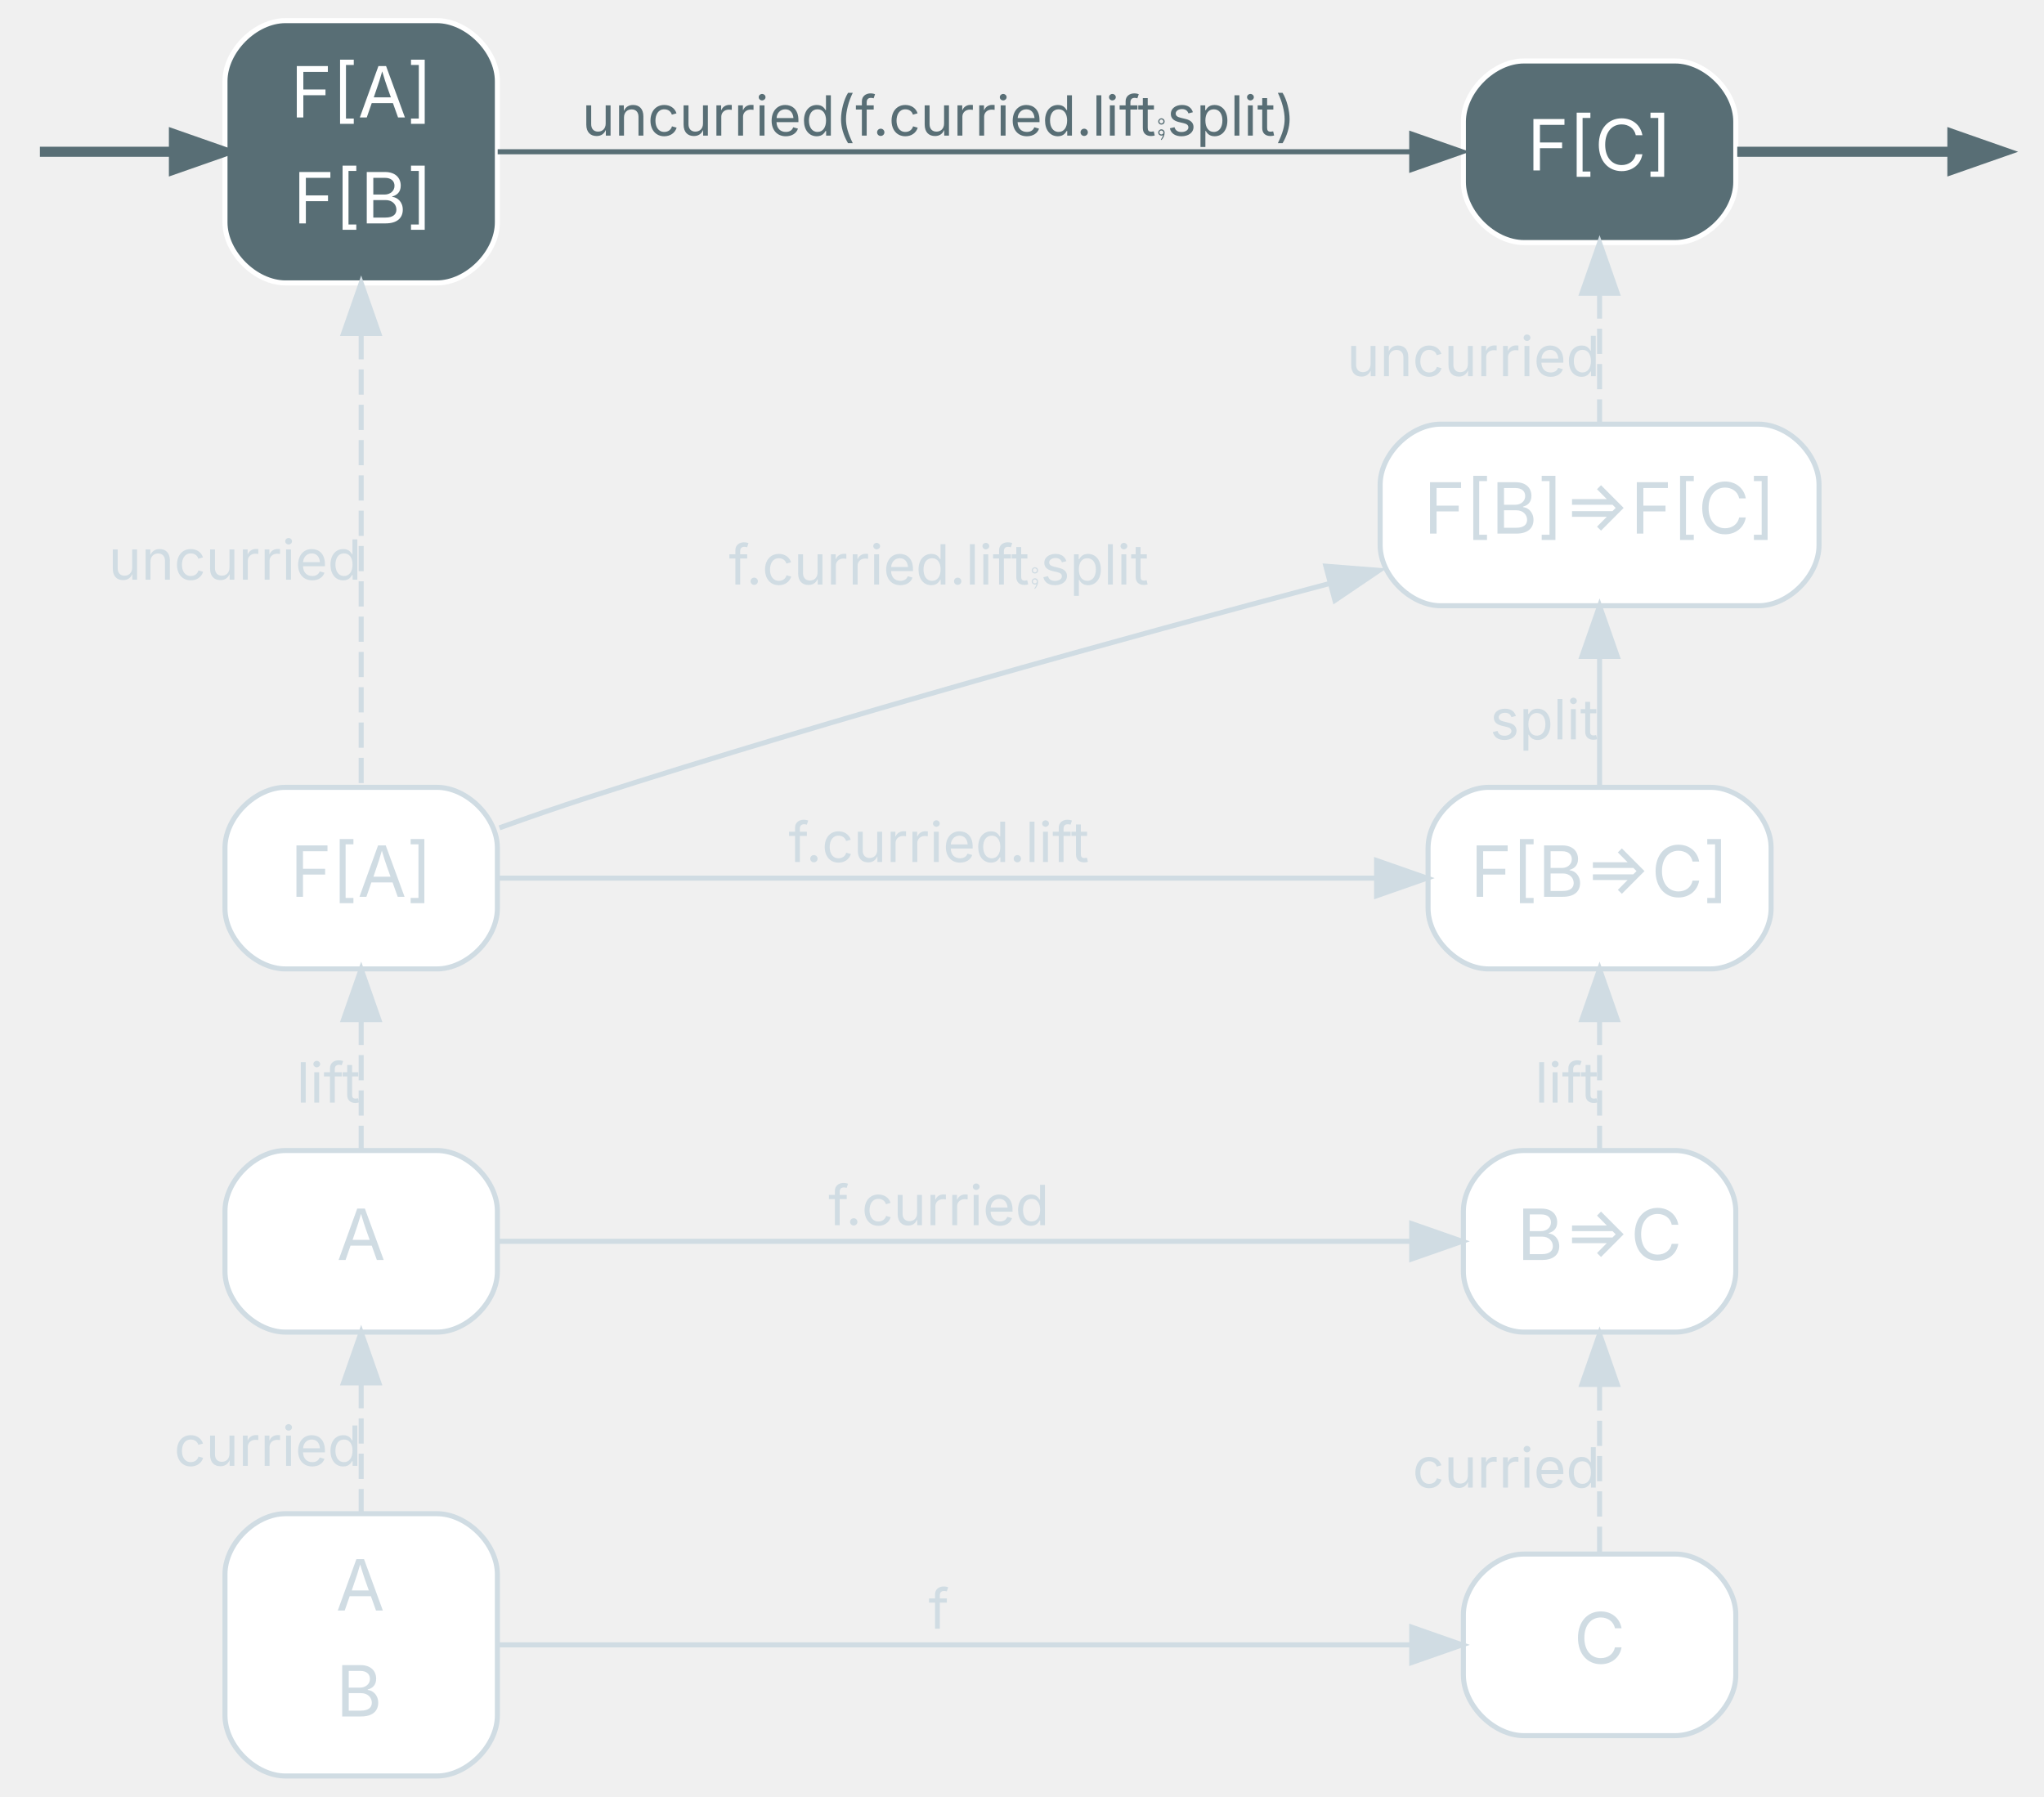
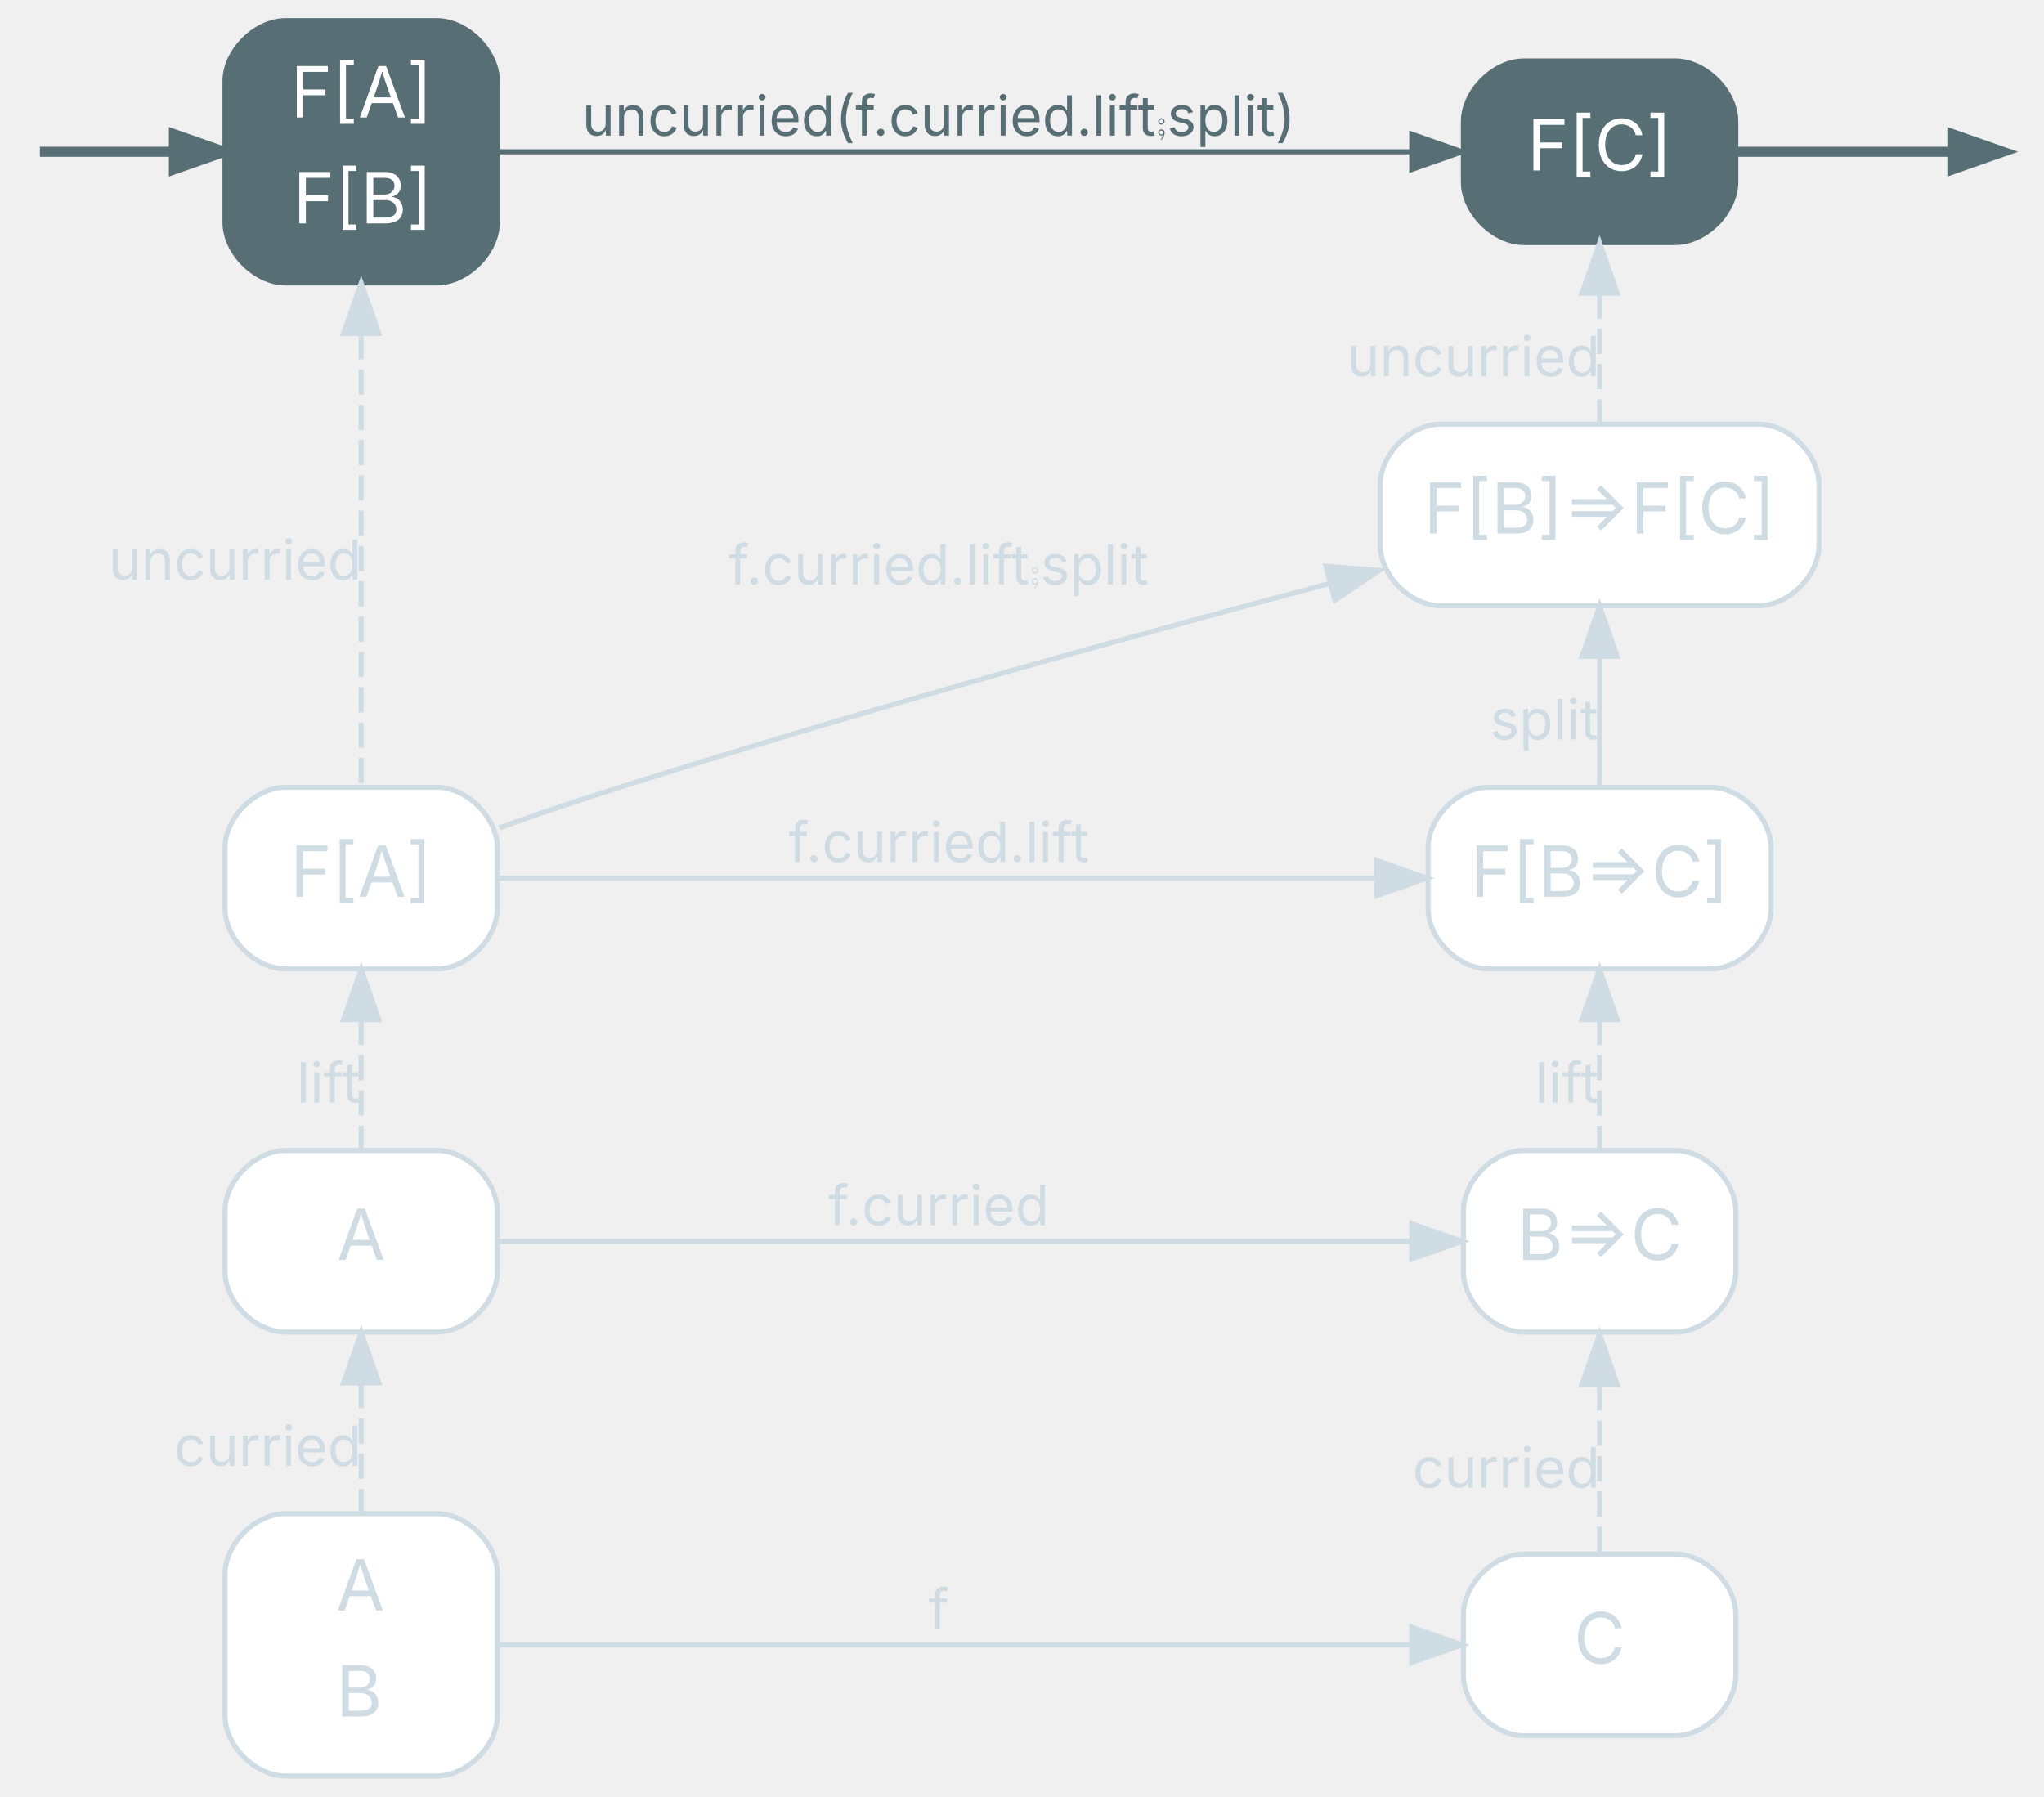
<svg xmlns="http://www.w3.org/2000/svg" width="405pt" height="356pt" viewBox="0.00 0.00 405.20 356.00">
  <g id="graph0" class="graph" transform="scale(1 1) rotate(0) translate(4 352)">
    <g id="node3" class="node start">
-       <path fill="#586e75" stroke="#ffffff" d="M82.6,-348C82.6,-348 52.6,-348 52.6,-348 46.6,-348 40.6,-342 40.6,-336 40.6,-336 40.6,-308 40.6,-308 40.6,-302 46.6,-296 52.6,-296 52.6,-296 82.6,-296 82.6,-296 88.6,-296 94.6,-302 94.6,-308 94.6,-308 94.6,-336 94.6,-336 94.6,-342 88.6,-348 82.6,-348" />
+       <path fill="#586e75" stroke="#586e75" d="M82.6,-348C82.6,-348 52.6,-348 52.6,-348 46.6,-348 40.6,-342 40.6,-336 40.6,-336 40.6,-308 40.6,-308 40.6,-302 46.6,-296 52.6,-296 52.6,-296 82.6,-296 82.6,-296 88.6,-296 94.6,-302 94.6,-308 94.6,-308 94.6,-336 94.6,-336 94.6,-342 88.6,-348 82.6,-348" />
      <text text-anchor="start" x="53.6" y="-328.8" font-family="Inter,Arial" font-size="14.00" fill="#ffffff">F[A]</text>
      <text text-anchor="start" x="54.1" y="-307.8" font-family="Inter,Arial" font-size="14.00" fill="#ffffff">F[B]</text>
    </g>
    <g id="edge13" class="edge start">
      <path fill="none" stroke="#586e75" stroke-width="2" d="M3.91,-322C7.37,-322 18.49,-322 30.42,-322" />
      <polygon fill="#586e75" stroke="#586e75" stroke-width="2" points="30.48,-325.5 40.48,-322 30.48,-318.5 30.48,-325.5" />
    </g>
    <g id="node4" class="node goal">
-       <path fill="#586e75" stroke="#ffffff" d="M328.1,-340C328.1,-340 298.1,-340 298.1,-340 292.1,-340 286.1,-334 286.1,-328 286.1,-328 286.1,-316 286.1,-316 286.1,-310 292.1,-304 298.1,-304 298.1,-304 328.1,-304 328.1,-304 334.1,-304 340.1,-310 340.1,-316 340.1,-316 340.1,-328 340.1,-328 340.1,-334 334.1,-340 328.1,-340" />
+       <path fill="#586e75" stroke="#586e75" d="M328.1,-340C328.1,-340 298.1,-340 298.1,-340 292.1,-340 286.1,-334 286.1,-328 286.1,-328 286.1,-316 286.1,-316 286.1,-310 292.1,-304 298.1,-304 298.1,-304 328.1,-304 328.1,-304 334.1,-304 340.1,-310 340.1,-316 340.1,-316 340.1,-328 340.1,-328 340.1,-334 334.1,-340 328.1,-340" />
      <text text-anchor="middle" x="313.1" y="-318.3" font-family="Inter,Arial" font-size="14.00" fill="#ffffff">F[C]</text>
    </g>
    <g id="edge1" class="edge">
      <path fill="none" stroke="#586e75" d="M94.66,-322C138.21,-322 225.88,-322 275.57,-322" />
      <polygon fill="#586e75" stroke="#586e75" points="275.86,-325.5 285.86,-322 275.86,-318.5 275.86,-325.5" />
      <text text-anchor="middle" x="182.1" y="-325.2" font-family="Inter,Arial" font-size="11.00" fill="#586e75">uncurried(f.curried.lift⨾split)</text>
    </g>
    <g id="node9" class="node disabled">
      <path fill="#ffffff" stroke="#d0dce3" d="M82.6,-196C82.6,-196 52.6,-196 52.6,-196 46.6,-196 40.6,-190 40.6,-184 40.6,-184 40.6,-172 40.6,-172 40.6,-166 46.6,-160 52.6,-160 52.6,-160 82.6,-160 82.6,-160 88.6,-160 94.6,-166 94.6,-172 94.6,-172 94.6,-184 94.6,-184 94.6,-190 88.6,-196 82.6,-196" />
      <text text-anchor="middle" x="67.6" y="-174.3" font-family="Inter,Arial" font-size="14.00" fill="#d0dce3">F[A]</text>
    </g>
    <g id="edge3" class="edge lift,disabled">
      <path fill="none" stroke="#d0dce3" stroke-dasharray="5,2" d="M67.6,-285.85C67.6,-255.99 67.6,-226.14 67.6,-196.28" />
      <polygon fill="#d0dce3" stroke="#d0dce3" points="64.1,-285.97 67.6,-295.97 71.1,-285.97 64.1,-285.97" />
      <text text-anchor="middle" x="42.6" y="-237.16" font-family="Inter,Arial" font-size="11.00" fill="#d0dce3">uncurried</text>
    </g>
    <g id="edge14" class="edge goal">
      <path fill="none" stroke="#586e75" stroke-width="2" d="M340.39,-322C354.8,-322 371.92,-322 382.97,-322" />
      <polygon fill="#586e75" stroke="#586e75" stroke-width="2" points="383.04,-325.5 393.04,-322 383.04,-318.5 383.04,-325.5" />
    </g>
    <g id="node11" class="node disabled">
      <path fill="#ffffff" stroke="#d0dce3" d="M344.6,-268C344.6,-268 281.6,-268 281.6,-268 275.6,-268 269.6,-262 269.6,-256 269.6,-256 269.6,-244 269.6,-244 269.6,-238 275.6,-232 281.6,-232 281.6,-232 344.6,-232 344.6,-232 350.6,-232 356.6,-238 356.6,-244 356.6,-244 356.6,-256 356.6,-256 356.6,-262 350.6,-268 344.6,-268" />
      <text text-anchor="middle" x="313.1" y="-246.3" font-family="Inter,Arial" font-size="14.00" fill="#d0dce3">F[B]=&gt;F[C]</text>
    </g>
    <g id="edge6" class="edge lift,disabled">
      <path fill="none" stroke="#d0dce3" stroke-dasharray="5,2" d="M313.1,-293.92C313.1,-285.37 313.1,-276.83 313.1,-268.28" />
      <polygon fill="#d0dce3" stroke="#d0dce3" points="309.6,-293.95 313.1,-303.95 316.6,-293.95 309.6,-293.95" />
      <text text-anchor="middle" x="288.1" y="-277.51" font-family="Inter,Arial" font-size="11.00" fill="#d0dce3">uncurried</text>
    </g>
    <g id="node5" class="node disabled">
      <path fill="#ffffff" stroke="#d0dce3" d="M82.6,-52C82.6,-52 52.6,-52 52.6,-52 46.6,-52 40.6,-46 40.6,-40 40.6,-40 40.6,-12 40.6,-12 40.6,-6 46.6,0 52.6,0 52.6,0 82.6,0 82.6,0 88.6,0 94.6,-6 94.6,-12 94.6,-12 94.6,-40 94.6,-40 94.6,-46 88.6,-52 82.6,-52" />
      <text text-anchor="start" x="62.6" y="-32.8" font-family="Inter,Arial" font-size="14.00" fill="#d0dce3">A</text>
      <text text-anchor="start" x="62.6" y="-11.8" font-family="Inter,Arial" font-size="14.00" fill="#d0dce3">B</text>
    </g>
    <g id="node6" class="node disabled">
      <path fill="#ffffff" stroke="#d0dce3" d="M328.1,-44C328.1,-44 298.1,-44 298.1,-44 292.1,-44 286.1,-38 286.1,-32 286.1,-32 286.1,-20 286.1,-20 286.1,-14 292.1,-8 298.1,-8 298.1,-8 328.1,-8 328.1,-8 334.1,-8 340.1,-14 340.1,-20 340.1,-20 340.1,-32 340.1,-32 340.1,-38 334.1,-44 328.1,-44" />
      <text text-anchor="middle" x="313.1" y="-22.3" font-family="Inter,Arial" font-size="14.00" fill="#d0dce3">C</text>
    </g>
    <g id="edge2" class="edge disabled">
      <path fill="none" stroke="#d0dce3" d="M94.66,-26C138.21,-26 225.88,-26 275.57,-26" />
      <polygon fill="#d0dce3" stroke="#d0dce3" points="275.86,-29.5 285.86,-26 275.86,-22.5 275.86,-29.5" />
      <text text-anchor="middle" x="182.1" y="-29.2" font-family="Inter,Arial" font-size="11.00" fill="#d0dce3">f</text>
    </g>
    <g id="node7" class="node disabled">
      <path fill="#ffffff" stroke="#d0dce3" d="M82.6,-124C82.6,-124 52.6,-124 52.6,-124 46.6,-124 40.6,-118 40.6,-112 40.6,-112 40.6,-100 40.6,-100 40.6,-94 46.6,-88 52.6,-88 52.6,-88 82.6,-88 82.6,-88 88.6,-88 94.6,-94 94.6,-100 94.6,-100 94.6,-112 94.6,-112 94.6,-118 88.6,-124 82.6,-124" />
      <text text-anchor="middle" x="67.6" y="-102.3" font-family="Inter,Arial" font-size="14.00" fill="#d0dce3">A</text>
    </g>
    <g id="edge5" class="edge lift,disabled">
      <path fill="none" stroke="#d0dce3" stroke-dasharray="5,2" d="M67.6,-77.9C67.6,-69.35 67.6,-60.8 67.6,-52.25" />
      <polygon fill="#d0dce3" stroke="#d0dce3" points="64.1,-77.94 67.6,-87.94 71.1,-77.94 64.1,-77.94" />
      <text text-anchor="middle" x="49.1" y="-61.49" font-family="Inter,Arial" font-size="11.00" fill="#d0dce3">curried</text>
    </g>
    <g id="node8" class="node disabled">
      <path fill="#ffffff" stroke="#d0dce3" d="M328.1,-124C328.1,-124 298.1,-124 298.1,-124 292.1,-124 286.1,-118 286.1,-112 286.1,-112 286.1,-100 286.1,-100 286.1,-94 292.1,-88 298.1,-88 298.1,-88 328.1,-88 328.1,-88 334.1,-88 340.1,-94 340.1,-100 340.1,-100 340.1,-112 340.1,-112 340.1,-118 334.1,-124 328.1,-124" />
      <text text-anchor="middle" x="313.1" y="-102.3" font-family="Inter,Arial" font-size="14.00" fill="#d0dce3">B=&gt;C</text>
    </g>
    <g id="edge10" class="edge disabled">
      <path fill="none" stroke="#d0dce3" d="M94.66,-106C138.21,-106 225.88,-106 275.57,-106" />
      <polygon fill="#d0dce3" stroke="#d0dce3" points="275.86,-109.5 285.86,-106 275.86,-102.5 275.86,-109.5" />
      <text text-anchor="middle" x="182.1" y="-109.2" font-family="Inter,Arial" font-size="11.00" fill="#d0dce3">f.curried</text>
    </g>
    <g id="edge9" class="edge lift,disabled">
      <path fill="none" stroke="#d0dce3" stroke-dasharray="5,2" d="M313.1,-77.43C313.1,-66.33 313.1,-55.23 313.1,-44.12" />
      <polygon fill="#d0dce3" stroke="#d0dce3" points="309.6,-77.63 313.1,-87.63 316.6,-77.63 309.6,-77.63" />
      <text text-anchor="middle" x="294.6" y="-57.18" font-family="Inter,Arial" font-size="11.00" fill="#d0dce3">curried</text>
    </g>
    <g id="edge4" class="edge lift,disabled">
      <path fill="none" stroke="#d0dce3" stroke-dasharray="5,2" d="M67.6,-149.92C67.6,-141.37 67.6,-132.83 67.6,-124.28" />
      <polygon fill="#d0dce3" stroke="#d0dce3" points="64.1,-149.95 67.6,-159.95 71.1,-149.95 64.1,-149.95" />
      <text text-anchor="middle" x="61.1" y="-133.51" font-family="Inter,Arial" font-size="11.00" fill="#d0dce3">lift</text>
    </g>
    <g id="node10" class="node disabled">
      <path fill="#ffffff" stroke="#d0dce3" d="M335.1,-196C335.1,-196 291.1,-196 291.1,-196 285.1,-196 279.1,-190 279.1,-184 279.1,-184 279.1,-172 279.1,-172 279.1,-166 285.1,-160 291.1,-160 291.1,-160 335.1,-160 335.1,-160 341.1,-160 347.1,-166 347.1,-172 347.1,-172 347.1,-184 347.1,-184 347.1,-190 341.1,-196 335.1,-196" />
      <text text-anchor="middle" x="313.1" y="-174.3" font-family="Inter,Arial" font-size="14.00" fill="#d0dce3">F[B=&gt;C]</text>
    </g>
    <g id="edge11" class="edge disabled">
      <path fill="none" stroke="#d0dce3" d="M94.66,-178C136.24,-178 218.04,-178 268.6,-178" />
      <polygon fill="#d0dce3" stroke="#d0dce3" points="268.89,-181.5 278.89,-178 268.89,-174.5 268.89,-181.5" />
      <text text-anchor="middle" x="182.1" y="-181.2" font-family="Inter,Arial" font-size="11.00" fill="#d0dce3">f.curried.lift</text>
    </g>
    <g id="edge12" class="edge disabled">
      <path fill="none" stroke="#d0dce3" d="M95.01,-187.97C100.78,-190.04 106.87,-192.16 112.6,-194 162.01,-209.89 219.09,-225.66 259.5,-236.39" />
      <polygon fill="#d0dce3" stroke="#d0dce3" points="258.84,-239.84 269.4,-239.01 260.63,-233.07 258.84,-239.84" />
      <text text-anchor="middle" x="182.1" y="-236.2" font-family="Inter,Arial" font-size="11.00" fill="#d0dce3">f.curried.lift⨾split</text>
    </g>
    <g id="edge8" class="edge lift,disabled">
      <path fill="none" stroke="#d0dce3" stroke-dasharray="5,2" d="M313.1,-149.92C313.1,-141.37 313.1,-132.83 313.1,-124.28" />
      <polygon fill="#d0dce3" stroke="#d0dce3" points="309.6,-149.95 313.1,-159.95 316.6,-149.95 309.6,-149.95" />
      <text text-anchor="middle" x="306.6" y="-133.51" font-family="Inter,Arial" font-size="11.00" fill="#d0dce3">lift</text>
    </g>
    <g id="edge7" class="edge disabled">
      <path fill="none" stroke="#d0dce3" d="M313.1,-221.92C313.1,-213.37 313.1,-204.83 313.1,-196.28" />
      <polygon fill="#d0dce3" stroke="#d0dce3" points="309.6,-221.95 313.1,-231.95 316.6,-221.95 309.6,-221.95" />
      <text text-anchor="middle" x="302.1" y="-205.51" font-family="Inter,Arial" font-size="11.00" fill="#d0dce3">split</text>
    </g>
  </g>
</svg>
